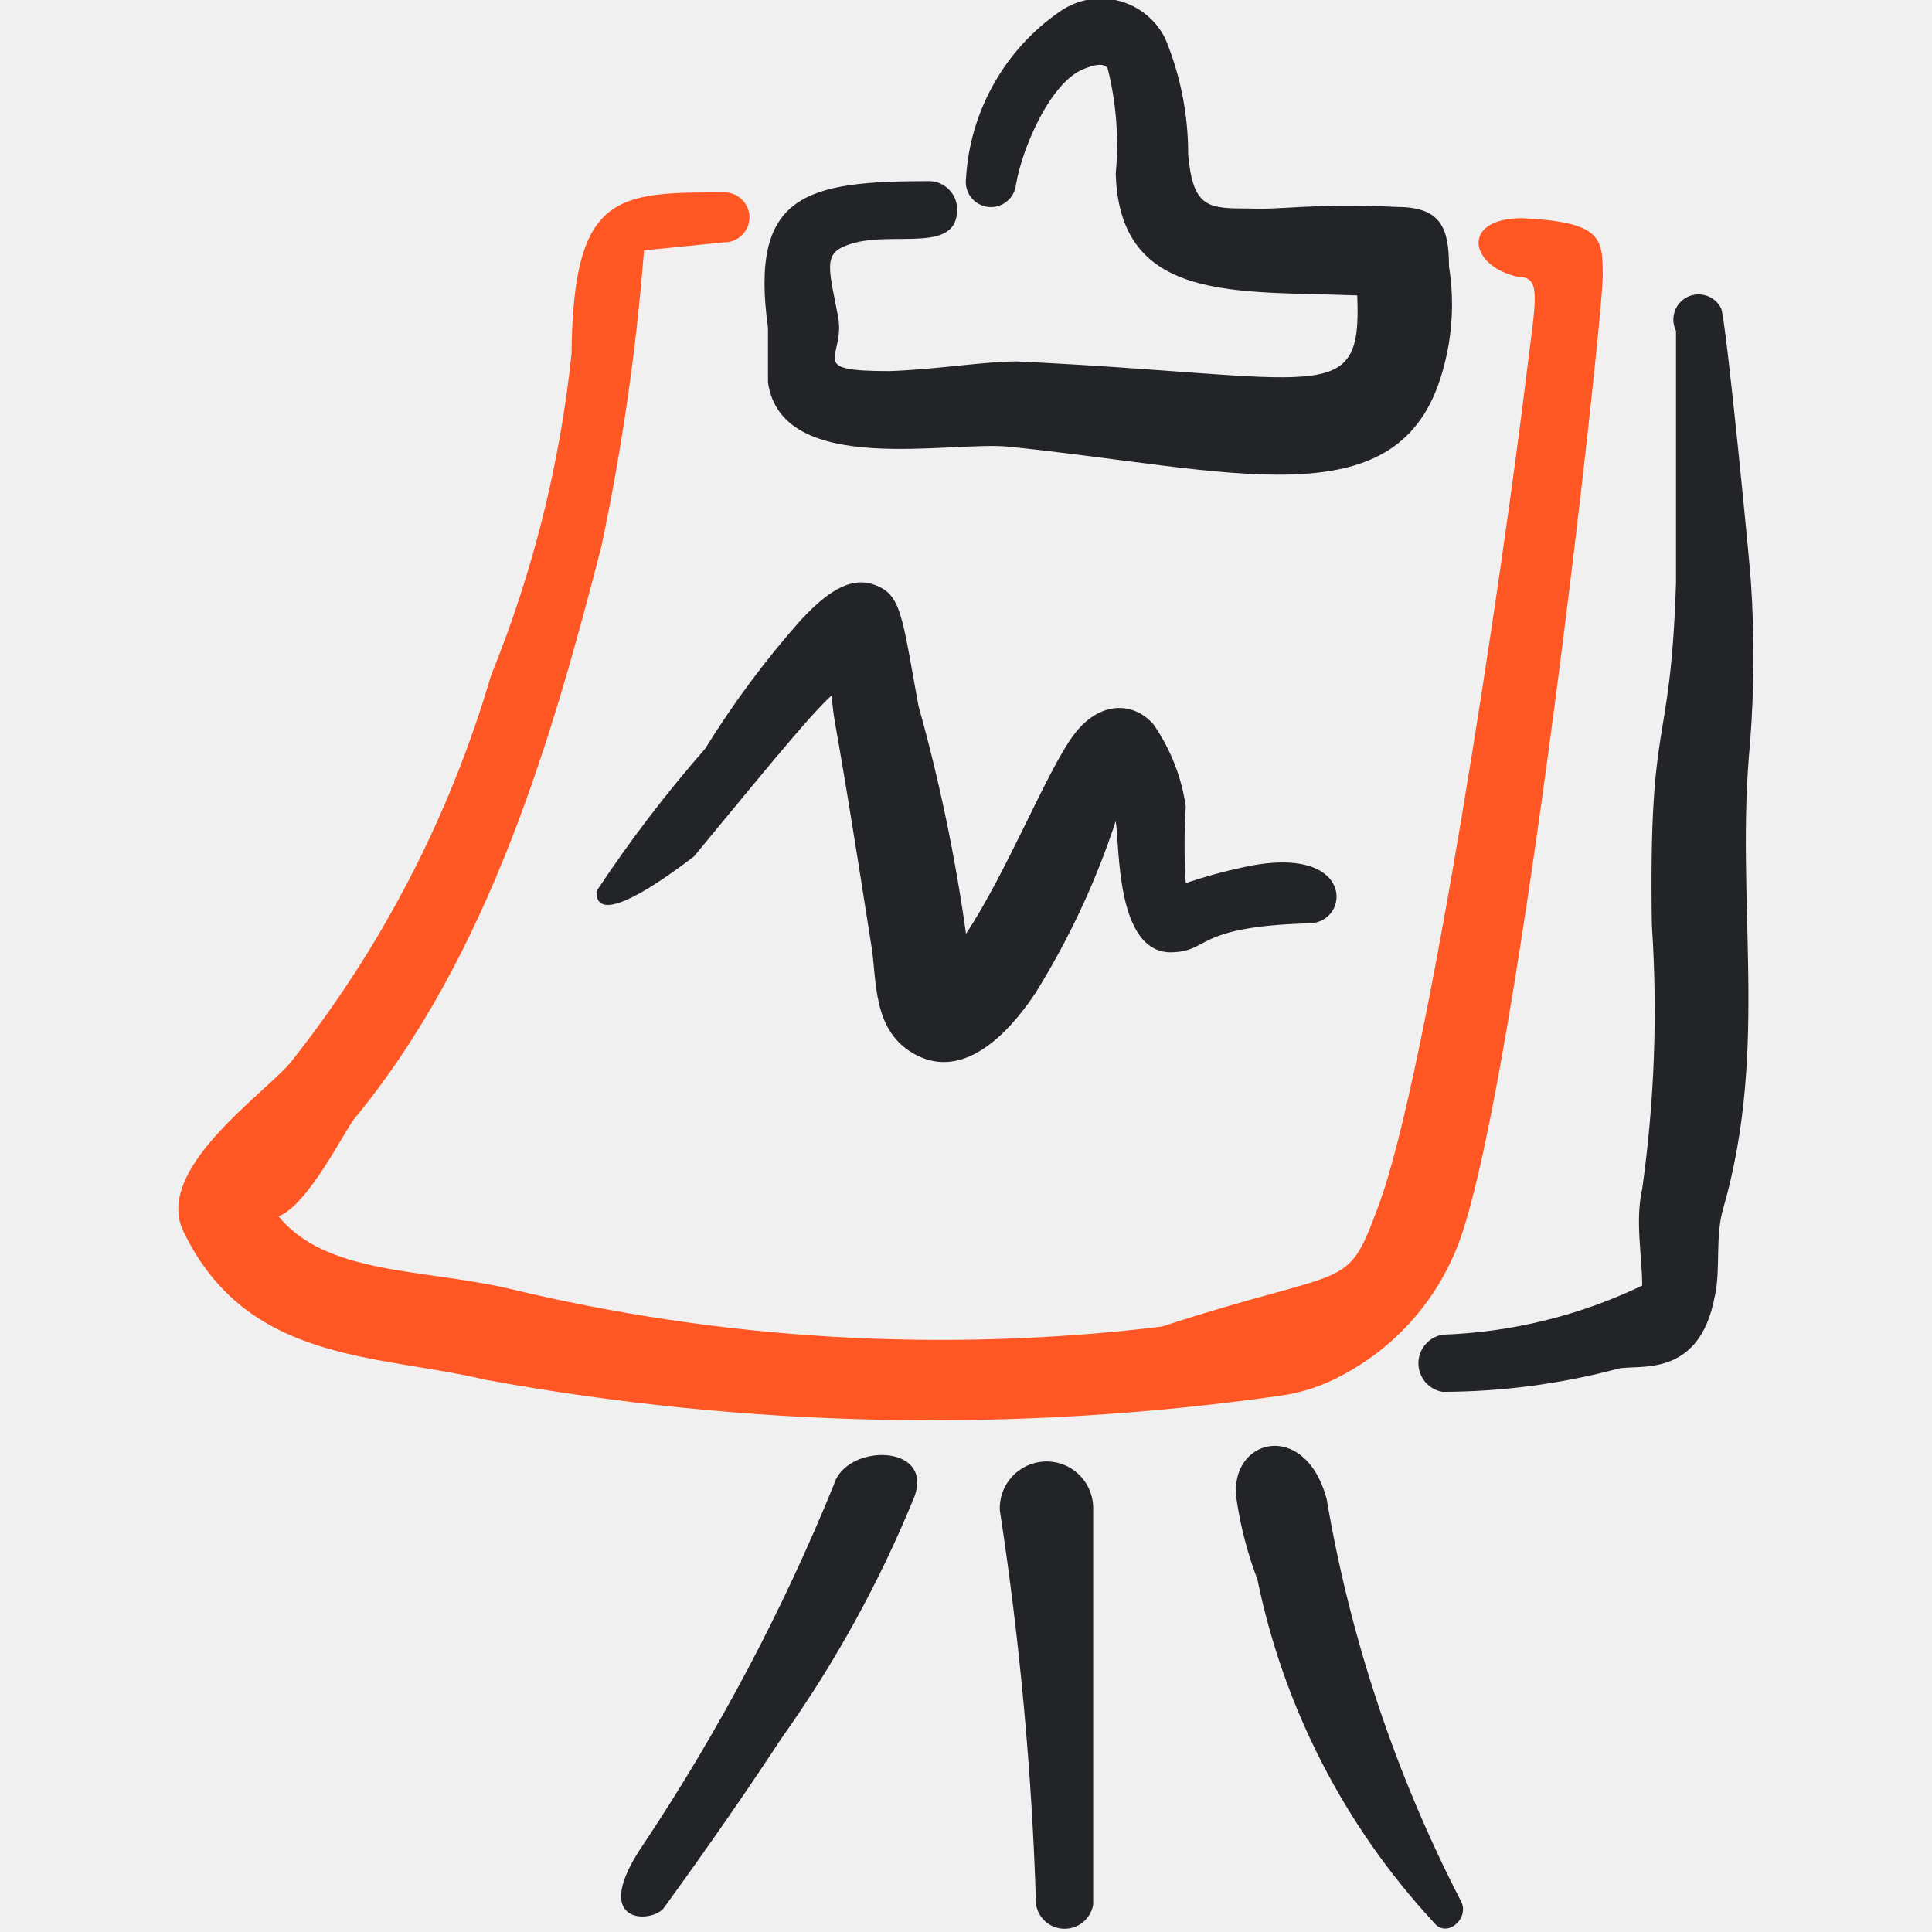
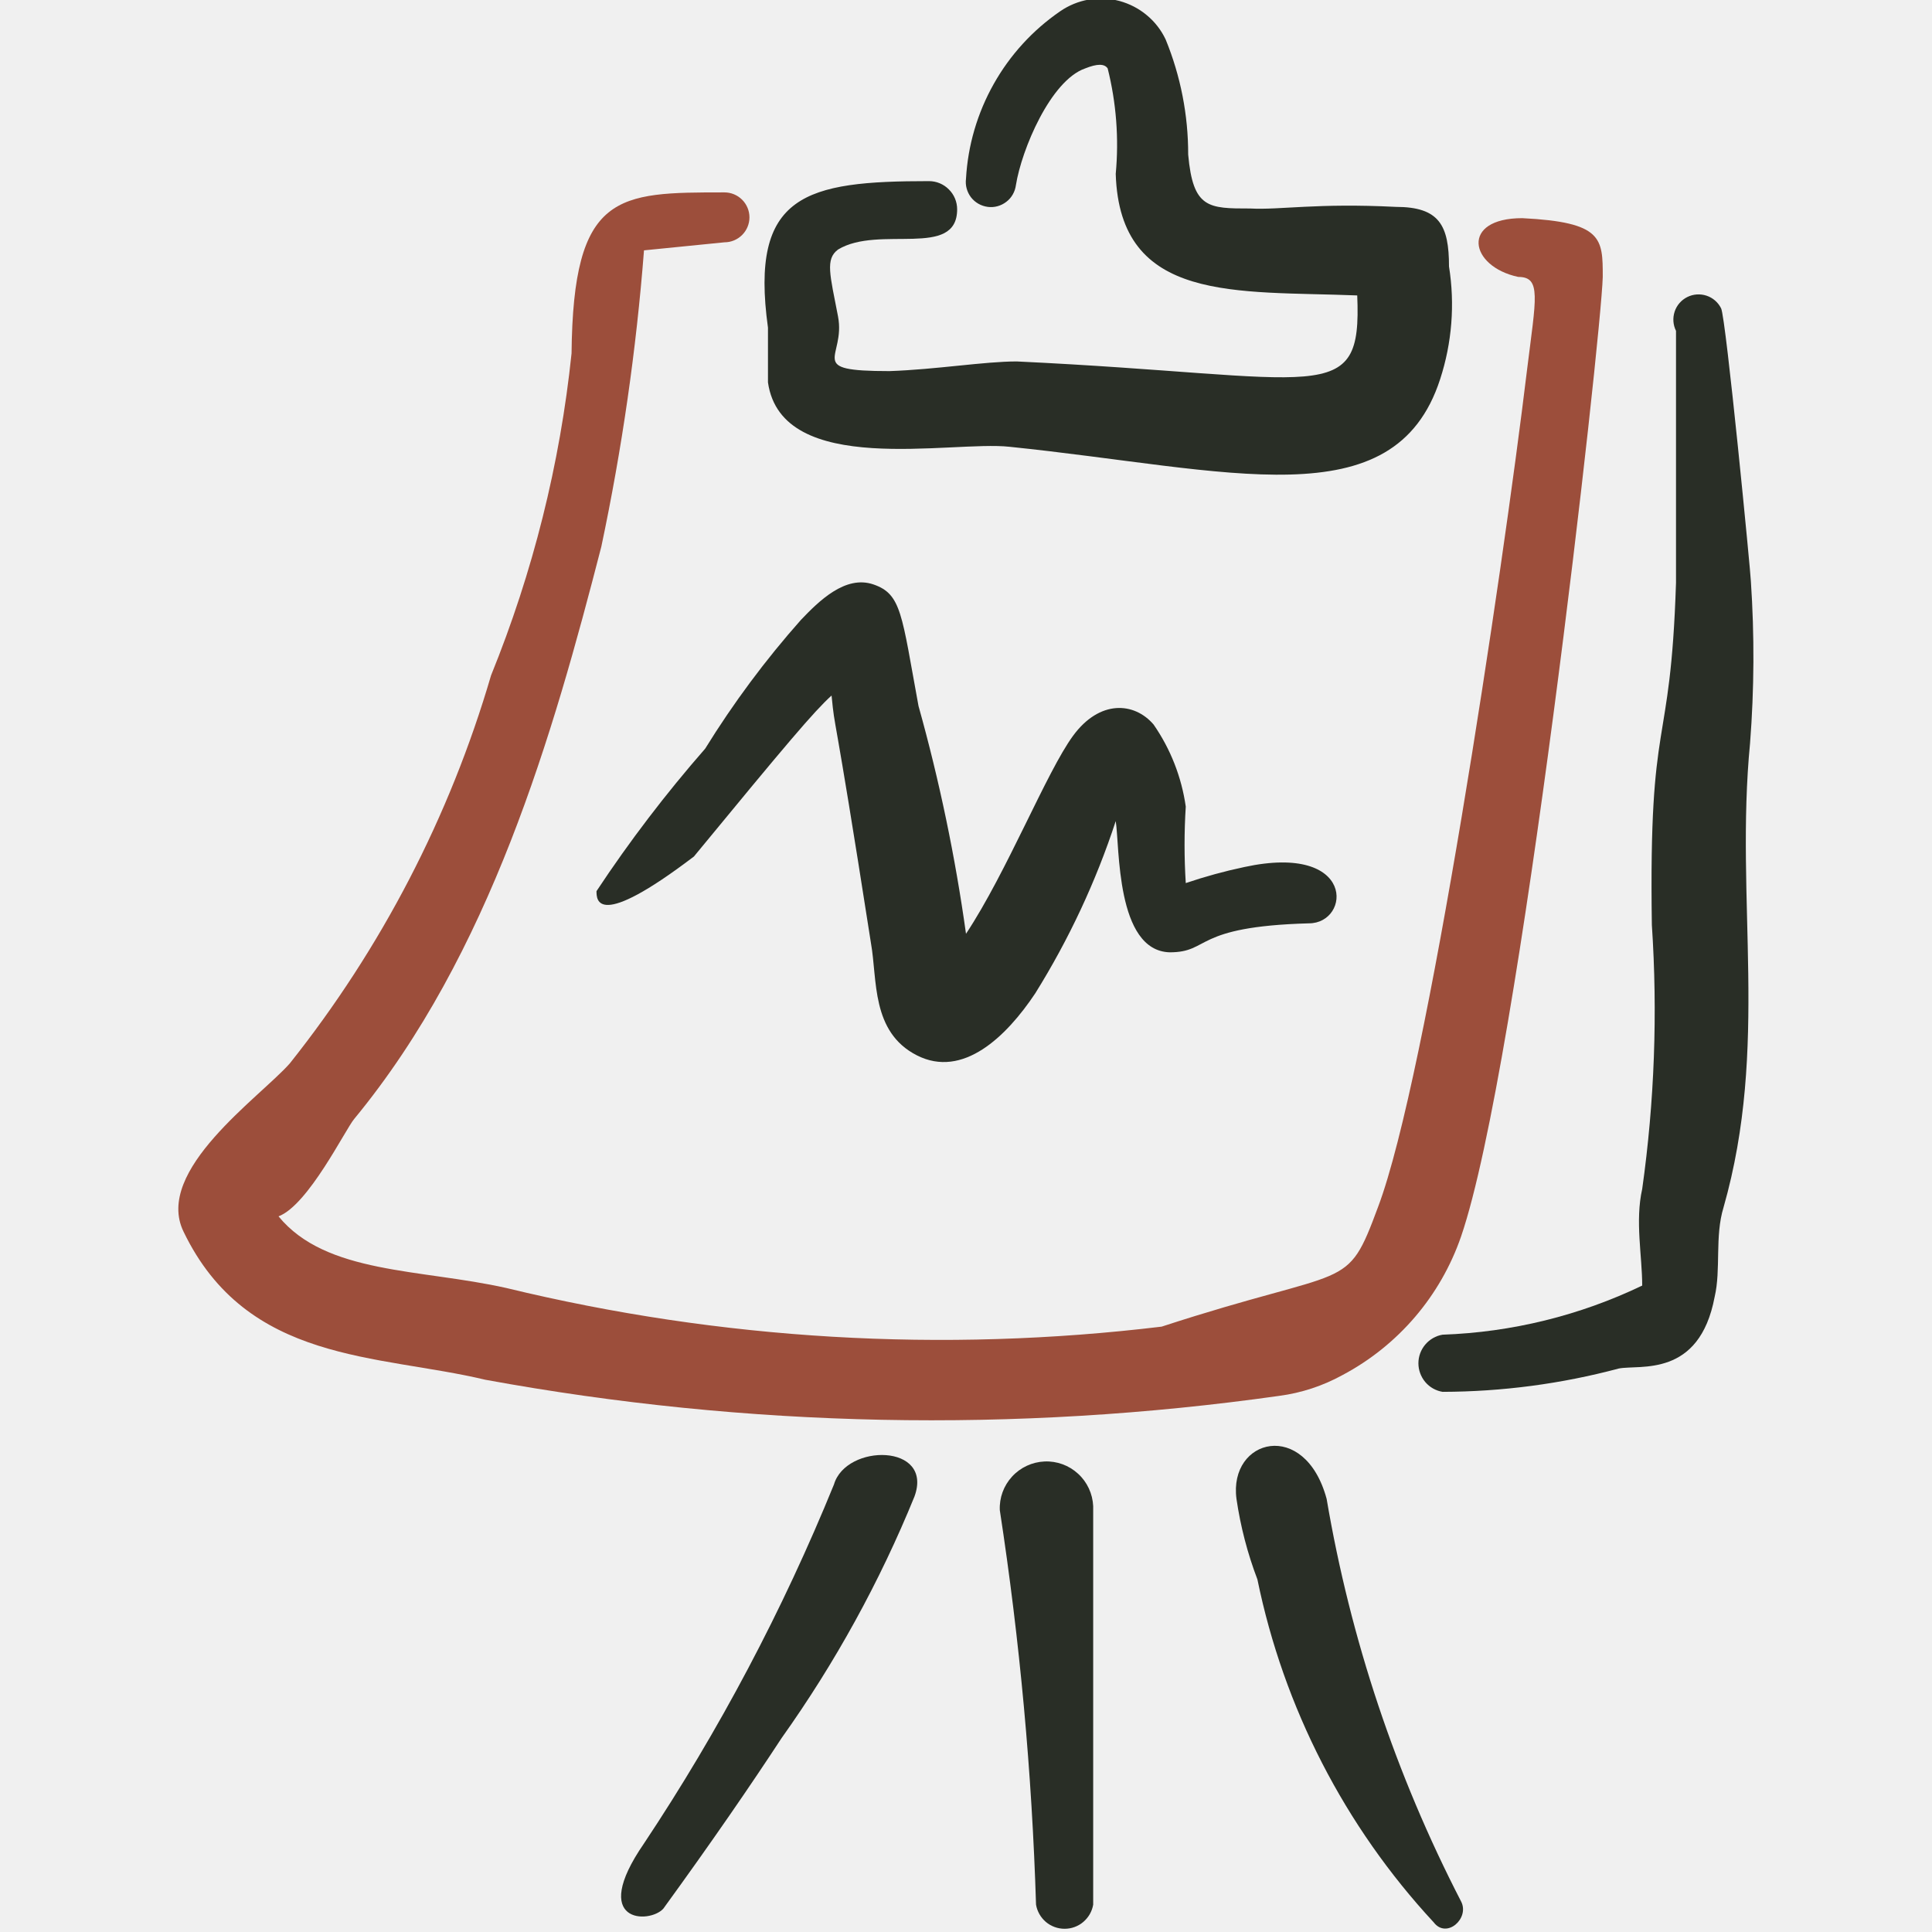
<svg xmlns="http://www.w3.org/2000/svg" width="24" height="24" viewBox="0 0 24 24" fill="none">
  <g clip-path="url(#clip0_5004_1737)">
-     <path d="M21.75 7.22C21.75 7.14 21.44 3.94 21.38 3.83C21.343 3.756 21.278 3.699 21.199 3.673C21.12 3.647 21.034 3.653 20.96 3.69C20.886 3.727 20.829 3.792 20.803 3.871C20.777 3.95 20.783 4.036 20.82 4.11V7.24C20.75 9.41 20.48 8.79 20.52 11.49C20.593 12.585 20.553 13.684 20.4 14.77C20.31 15.17 20.4 15.6 20.4 15.97C19.624 16.342 18.78 16.55 17.92 16.58C17.836 16.594 17.76 16.638 17.705 16.703C17.65 16.768 17.62 16.85 17.62 16.935C17.62 17.02 17.65 17.102 17.705 17.168C17.76 17.233 17.836 17.276 17.92 17.29C18.659 17.288 19.395 17.191 20.11 17C20.37 16.95 21.11 17.12 21.3 16.11C21.38 15.77 21.3 15.36 21.41 15C21.98 13 21.55 11.19 21.74 9.23C21.792 8.561 21.795 7.889 21.75 7.22Z" fill="#232428" />
-     <path d="M15.53 2.59C15.01 2.59 14.82 2.59 14.76 1.92C14.761 1.43 14.666 0.944 14.48 0.49C14.425 0.374 14.345 0.27 14.245 0.188C14.146 0.105 14.03 0.046 13.906 0.012C13.781 -0.021 13.651 -0.027 13.524 -0.005C13.397 0.017 13.276 0.067 13.17 0.14C12.829 0.374 12.546 0.684 12.344 1.044C12.141 1.405 12.023 1.807 12 2.22C11.989 2.302 12.012 2.385 12.062 2.451C12.113 2.517 12.188 2.559 12.27 2.57C12.352 2.581 12.435 2.558 12.501 2.507C12.567 2.457 12.609 2.382 12.62 2.3C12.69 1.86 13.05 1 13.48 0.85C13.63 0.79 13.72 0.79 13.76 0.85C13.867 1.278 13.901 1.721 13.86 2.16C13.91 3.77 15.36 3.61 16.86 3.67C16.92 5.08 16.44 4.67 12.63 4.49C12.23 4.49 11.63 4.59 11.05 4.61C9.99 4.61 10.51 4.45 10.41 3.93C10.31 3.41 10.25 3.22 10.41 3.1C10.92 2.79 11.89 3.22 11.89 2.6C11.89 2.507 11.853 2.418 11.787 2.353C11.722 2.287 11.633 2.25 11.54 2.25C10.01 2.25 9.31 2.41 9.54 4.07V4.75C9.71 5.94 11.82 5.47 12.54 5.55C15.27 5.83 17.32 6.47 17.89 4.71C18.037 4.259 18.075 3.779 18 3.31C18 2.8 17.88 2.57 17.34 2.57C16.35 2.52 15.91 2.61 15.53 2.59Z" fill="#232428" />
-     <path d="M8 22.9C7.31 23.9 8.07 23.9 8.24 23.71C8.85 22.87 9.33 22.17 9.71 21.59C10.374 20.657 10.928 19.651 11.36 18.59C11.6 17.93 10.51 17.93 10.36 18.44C9.724 20.002 8.934 21.496 8 22.9Z" fill="#232428" />
-     <path d="M12.87 23.66C12.884 23.744 12.928 23.82 12.992 23.875C13.057 23.93 13.14 23.96 13.225 23.96C13.31 23.96 13.393 23.93 13.457 23.875C13.522 23.82 13.566 23.744 13.58 23.66V18.71C13.573 18.556 13.506 18.411 13.392 18.307C13.279 18.203 13.129 18.148 12.975 18.155C12.821 18.162 12.676 18.229 12.572 18.343C12.468 18.456 12.413 18.606 12.42 18.76C12.669 20.383 12.819 22.019 12.87 23.66Z" fill="#232428" />
-     <path d="M16.48 18.62C16.21 17.62 15.26 17.87 15.36 18.62C15.41 18.962 15.497 19.297 15.62 19.62C15.947 21.213 16.704 22.687 17.81 23.88C17.97 24.09 18.26 23.83 18.15 23.62C17.339 22.049 16.776 20.363 16.48 18.62Z" fill="#232428" />
-     <path d="M15.89 17.34C16.167 17.304 16.435 17.215 16.68 17.08C17.37 16.713 17.895 16.099 18.15 15.36C18.88 13.23 19.89 4.19 19.91 3.44C19.91 2.96 19.91 2.76 18.91 2.71C18.14 2.71 18.25 3.31 18.86 3.44C19.15 3.44 19.08 3.7 18.97 4.59C18.66 7.16 17.73 13.37 17.12 14.99C16.72 16.07 16.79 15.71 14.43 16.48C11.71 16.808 8.953 16.646 6.29 16C5.22 15.76 4.05 15.83 3.46 15.11C3.83 14.97 4.29 14.03 4.4 13.9C6.09 11.85 6.87 9.12 7.47 6.79C7.727 5.576 7.904 4.347 8 3.11L9 3.01C9.082 3.01 9.161 2.977 9.219 2.919C9.277 2.861 9.31 2.782 9.31 2.7C9.31 2.618 9.277 2.539 9.219 2.481C9.161 2.423 9.082 2.39 9 2.39C7.67 2.39 7.12 2.39 7.1 4.39C6.957 5.764 6.62 7.11 6.1 8.39C5.587 10.143 4.738 11.78 3.6 13.21C3.23 13.63 1.91 14.54 2.28 15.3C3.07 16.94 4.69 16.82 6.03 17.14C9.285 17.736 12.614 17.803 15.89 17.34Z" fill="#FE5724" />
-     <path d="M11.41 8.77C11.2 7.63 11.2 7.38 10.85 7.26C10.5 7.14 10.17 7.47 9.95 7.7C9.508 8.198 9.11 8.734 8.76 9.3C8.271 9.859 7.82 10.45 7.41 11.07C7.41 11.18 7.41 11.56 8.62 10.64C9.78 9.23 10.11 8.84 10.33 8.64C10.38 9.14 10.33 8.58 10.82 11.72C10.9 12.17 10.82 12.82 11.39 13.11C11.96 13.4 12.5 12.88 12.86 12.34C13.278 11.669 13.614 10.951 13.86 10.2C13.91 10.51 13.86 11.81 14.53 11.83C15.04 11.83 14.81 11.51 16.26 11.47C16.78 11.47 16.85 10.47 15.46 10.77C15.213 10.822 14.969 10.889 14.73 10.97C14.71 10.654 14.71 10.336 14.73 10.02C14.678 9.654 14.541 9.304 14.33 9C14.09 8.72 13.66 8.69 13.33 9.14C13 9.59 12.51 10.83 12 11.6C11.867 10.645 11.67 9.699 11.41 8.77Z" fill="#232428" />
+     <path d="M21.75 7.22C21.75 7.14 21.44 3.94 21.38 3.83C21.343 3.756 21.278 3.699 21.199 3.673C21.12 3.647 21.034 3.653 20.96 3.69C20.886 3.727 20.829 3.792 20.803 3.871C20.777 3.95 20.783 4.036 20.82 4.11V7.24C20.75 9.41 20.48 8.79 20.52 11.49C20.593 12.585 20.553 13.684 20.4 14.77C20.31 15.17 20.4 15.6 20.4 15.97C19.624 16.342 18.78 16.55 17.92 16.58C17.836 16.594 17.76 16.638 17.705 16.703C17.65 16.768 17.62 16.85 17.62 16.935C17.62 17.02 17.65 17.102 17.705 17.168C17.76 17.233 17.836 17.276 17.92 17.29C18.659 17.288 19.395 17.191 20.11 17C20.37 16.95 21.11 17.12 21.3 16.11C21.38 15.77 21.3 15.36 21.41 15C21.98 13 21.55 11.19 21.74 9.23C21.792 8.561 21.795 7.889 21.75 7.22Z" fill="#292e26" />
+     <path d="M15.53 2.59C15.01 2.59 14.82 2.59 14.76 1.92C14.761 1.43 14.666 0.944 14.48 0.49C14.425 0.374 14.345 0.27 14.245 0.188C14.146 0.105 14.03 0.046 13.906 0.012C13.781 -0.021 13.651 -0.027 13.524 -0.005C13.397 0.017 13.276 0.067 13.17 0.14C12.829 0.374 12.546 0.684 12.344 1.044C12.141 1.405 12.023 1.807 12 2.22C11.989 2.302 12.012 2.385 12.062 2.451C12.113 2.517 12.188 2.559 12.27 2.57C12.352 2.581 12.435 2.558 12.501 2.507C12.567 2.457 12.609 2.382 12.62 2.3C12.69 1.86 13.05 1 13.48 0.85C13.63 0.79 13.72 0.79 13.76 0.85C13.867 1.278 13.901 1.721 13.86 2.16C13.91 3.77 15.36 3.61 16.86 3.67C16.92 5.08 16.44 4.67 12.63 4.49C12.23 4.49 11.63 4.59 11.05 4.61C9.99 4.61 10.51 4.45 10.41 3.93C10.31 3.41 10.25 3.22 10.41 3.1C10.92 2.79 11.89 3.22 11.89 2.6C11.89 2.507 11.853 2.418 11.787 2.353C11.722 2.287 11.633 2.25 11.54 2.25C10.01 2.25 9.31 2.41 9.54 4.07V4.75C9.71 5.94 11.82 5.47 12.54 5.55C15.27 5.83 17.32 6.47 17.89 4.71C18.037 4.259 18.075 3.779 18 3.31C18 2.8 17.88 2.57 17.34 2.57C16.35 2.52 15.91 2.61 15.53 2.59Z" fill="#292e26" />
+     <path d="M8 22.9C7.31 23.9 8.07 23.9 8.24 23.71C8.85 22.87 9.33 22.17 9.71 21.59C10.374 20.657 10.928 19.651 11.36 18.59C11.6 17.93 10.51 17.93 10.36 18.44C9.724 20.002 8.934 21.496 8 22.9Z" fill="#292e26" />
+     <path d="M12.87 23.66C12.884 23.744 12.928 23.82 12.992 23.875C13.057 23.93 13.14 23.96 13.225 23.96C13.31 23.96 13.393 23.93 13.457 23.875C13.522 23.82 13.566 23.744 13.58 23.66V18.71C13.573 18.556 13.506 18.411 13.392 18.307C13.279 18.203 13.129 18.148 12.975 18.155C12.821 18.162 12.676 18.229 12.572 18.343C12.468 18.456 12.413 18.606 12.42 18.76C12.669 20.383 12.819 22.019 12.87 23.66Z" fill="#292e26" />
+     <path d="M16.48 18.62C16.21 17.62 15.26 17.87 15.36 18.62C15.41 18.962 15.497 19.297 15.62 19.62C15.947 21.213 16.704 22.687 17.81 23.88C17.97 24.09 18.26 23.83 18.15 23.62C17.339 22.049 16.776 20.363 16.48 18.62Z" fill="#292e26" />
+     <path d="M15.89 17.34C16.167 17.304 16.435 17.215 16.68 17.08C17.37 16.713 17.895 16.099 18.15 15.36C18.88 13.23 19.89 4.19 19.91 3.44C19.91 2.96 19.91 2.76 18.91 2.71C18.14 2.71 18.25 3.31 18.86 3.44C19.15 3.44 19.08 3.7 18.97 4.59C18.66 7.16 17.73 13.37 17.12 14.99C16.72 16.07 16.79 15.71 14.43 16.48C11.71 16.808 8.953 16.646 6.29 16C5.22 15.76 4.05 15.83 3.46 15.11C3.83 14.97 4.29 14.03 4.4 13.9C6.09 11.85 6.87 9.12 7.47 6.79C7.727 5.576 7.904 4.347 8 3.11L9 3.01C9.082 3.01 9.161 2.977 9.219 2.919C9.277 2.861 9.31 2.782 9.31 2.7C9.31 2.618 9.277 2.539 9.219 2.481C9.161 2.423 9.082 2.39 9 2.39C7.67 2.39 7.12 2.39 7.1 4.39C6.957 5.764 6.62 7.11 6.1 8.39C5.587 10.143 4.738 11.78 3.6 13.21C3.23 13.63 1.91 14.54 2.28 15.3C3.07 16.94 4.69 16.82 6.03 17.14C9.285 17.736 12.614 17.803 15.89 17.34Z" fill="#9c4e3b" />
+     <path d="M11.41 8.77C11.2 7.63 11.2 7.38 10.85 7.26C10.5 7.14 10.17 7.47 9.95 7.7C9.508 8.198 9.11 8.734 8.76 9.3C8.271 9.859 7.82 10.45 7.41 11.07C7.41 11.18 7.41 11.56 8.62 10.64C9.78 9.23 10.11 8.84 10.33 8.64C10.38 9.14 10.33 8.58 10.82 11.72C10.9 12.17 10.82 12.82 11.39 13.11C11.96 13.4 12.5 12.88 12.86 12.34C13.278 11.669 13.614 10.951 13.86 10.2C13.91 10.51 13.86 11.81 14.53 11.83C15.04 11.83 14.81 11.51 16.26 11.47C16.78 11.47 16.85 10.47 15.46 10.77C15.213 10.822 14.969 10.889 14.73 10.97C14.71 10.654 14.71 10.336 14.73 10.02C14.678 9.654 14.541 9.304 14.33 9C14.09 8.72 13.66 8.69 13.33 9.14C13 9.59 12.51 10.83 12 11.6C11.867 10.645 11.67 9.699 11.41 8.77Z" fill="#292e26" />
  </g>
  <defs>
    <clipPath id="clip0_5004_1737">
      <rect width="24" height="24" fill="white" />
    </clipPath>
  </defs>
</svg>
